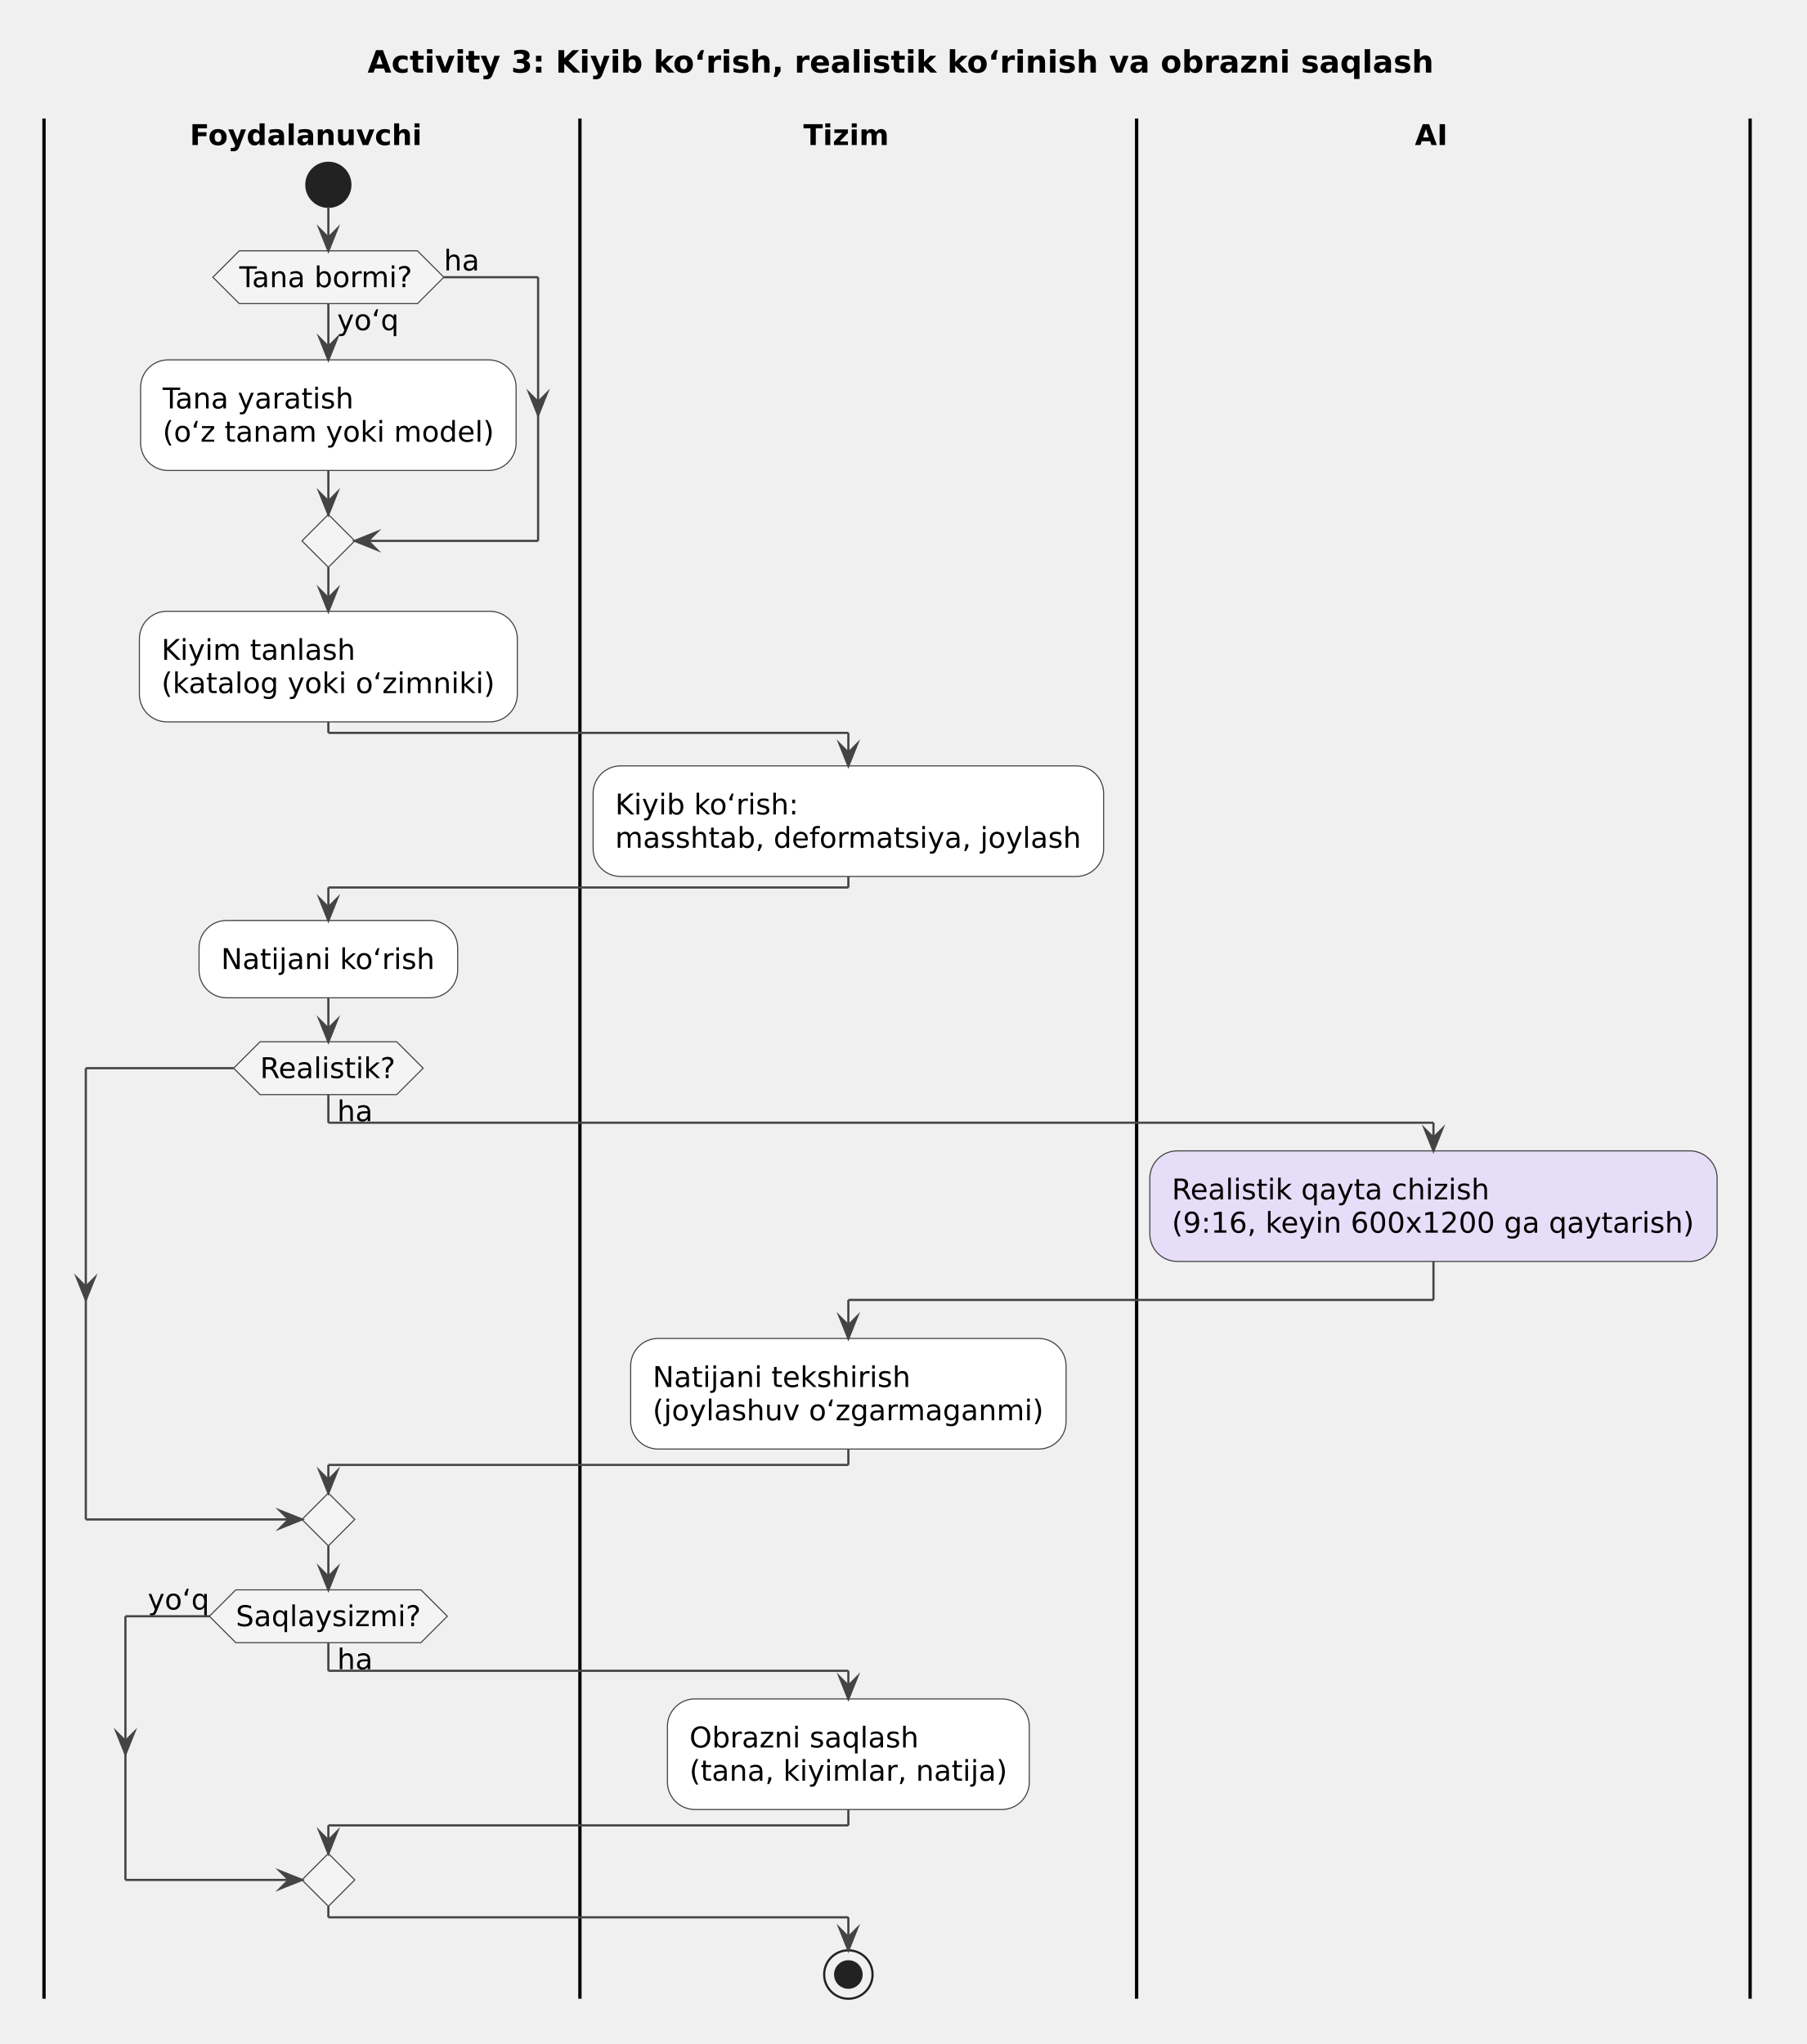
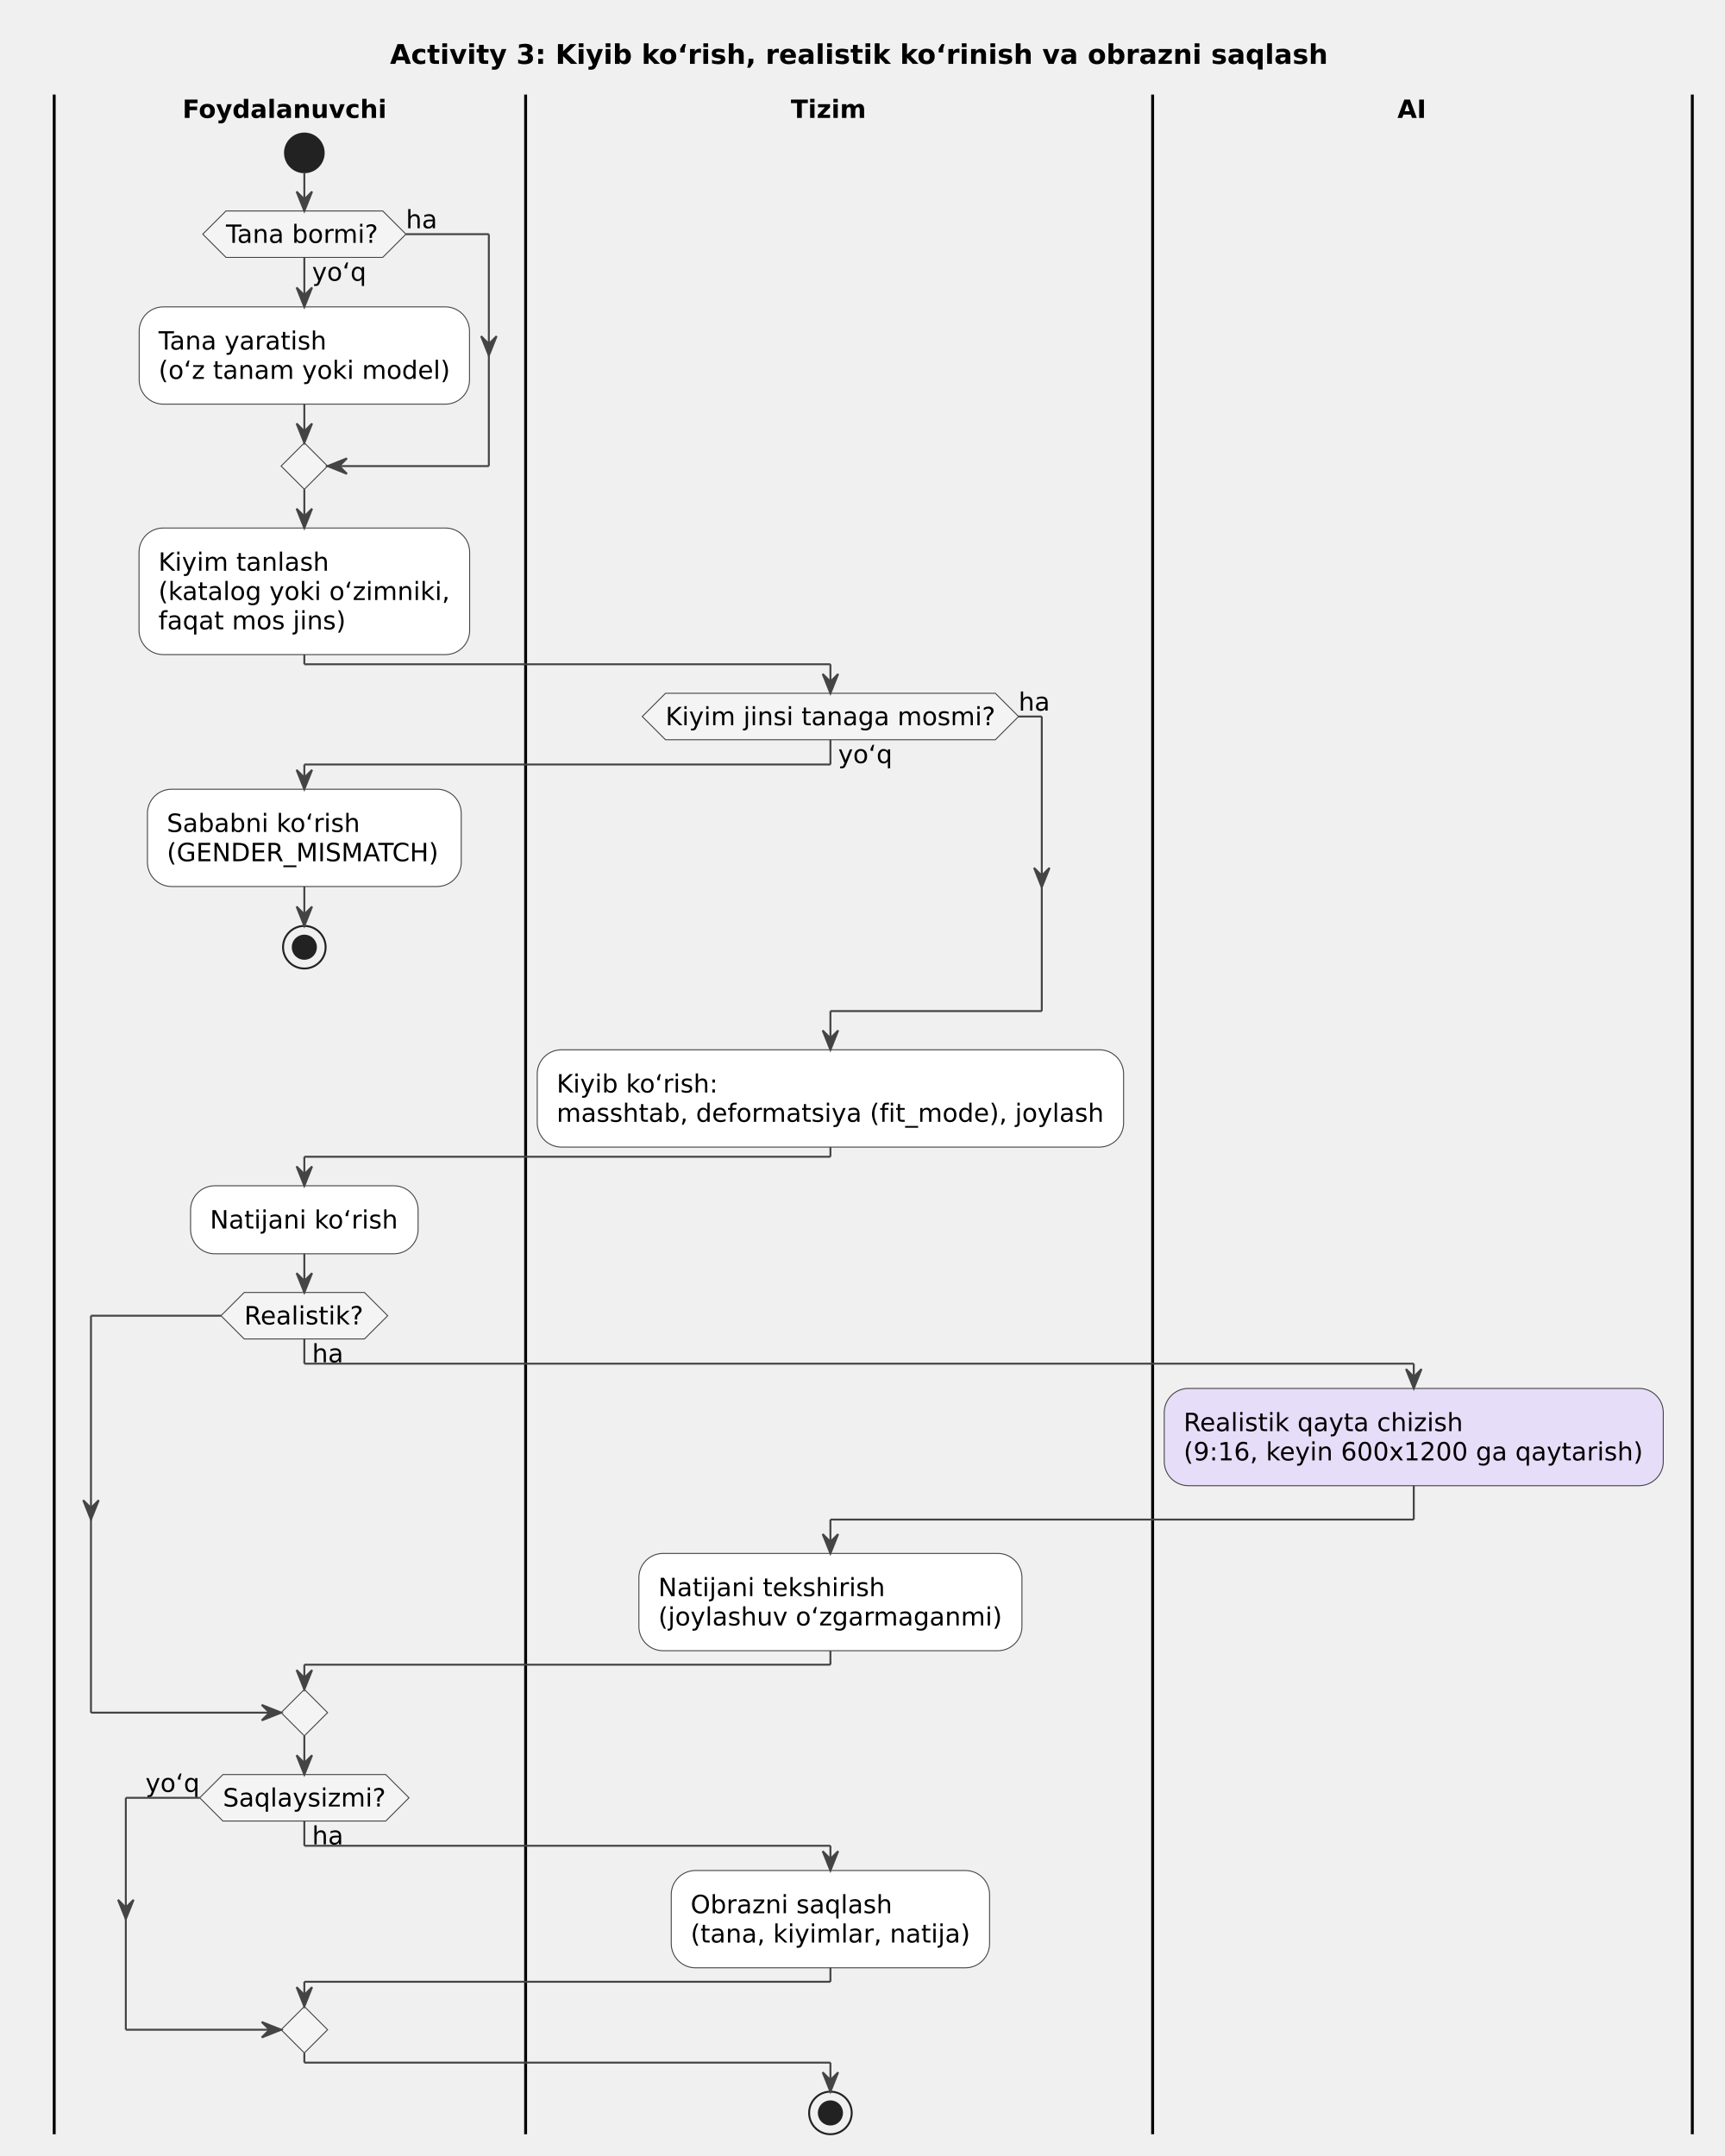
- <svg xmlns="http://www.w3.org/2000/svg" version="1.1" data-diagram-type="ACTIVITY" style="width:821px;height:929px;background:#FFFFFF;" width="821px" height="929px" viewBox="0 0 821 929" zoomAndPan="magnify" preserveAspectRatio="none" contentStyleType="text/css">
+ <svg xmlns="http://www.w3.org/2000/svg" contentStyleType="text/css" data-diagram-type="ACTIVITY" height="1114px" preserveAspectRatio="none" style="width:891px;height:1114px;background:#FFFFFF;" version="1.1" viewBox="0 0 891 1114" width="891px" zoomAndPan="magnify">
  <defs />
-   <g font-family="sans-serif" lengthAdjust="spacing">
+   <g>
    <g class="title" data-source-line="2">
-       <text x="167.051" y="32.995" fill="#000" font-size="14" textLength="485.283" font-weight="700" font-family="'DejaVu Sans'">Activity 3: Kiyib koʻrish, realistik koʻrinish va obrazni saqlash</text>
+       <text fill="#000000" font-family="DejaVu Sans" font-size="14" font-weight="bold" lengthAdjust="spacing" textLength="485.283" x="201.515" y="32.995">Activity 3: Kiyib koʻrish, realistik koʻrinish va obrazni saqlash</text>
    </g>
-     <rect x="20" y="53.863" width="774.384" height="15.133" fill="none" style="stroke:none;" />
-     <ellipse cx="149.233" cy="83.996" rx="10" ry="10" fill="#222" style="stroke:#222;stroke-width:1;" />
-     <rect x="63.909" y="163.562" width="170.649" height="50.266" fill="#FFF" style="stroke:#444;stroke-width:0.5;" rx="12.5" ry="12.5" />
-     <text x="73.909" y="185.629" fill="#000" font-size="13" textLength="88.937" font-family="'DejaVu Sans'">Tana yaratish</text>
-     <text x="73.909" y="200.762" fill="#000" font-size="13" textLength="150.649" font-family="'DejaVu Sans'">(oʻz tanam yoki model)</text>
-     <polygon points="108.748,113.996,189.719,113.996,201.719,125.996,189.719,137.996,108.748,137.996,96.748,125.996,108.748,113.996" fill="#F4F4F4" style="stroke:#444;stroke-width:0.5;stroke-linejoin:miter;stroke-miterlimit:10;" />
-     <text x="153.233" y="150.063" fill="#000" font-size="13" textLength="28.031" font-family="'DejaVu Sans'">yoʻq</text>
-     <text x="108.748" y="130.496" fill="#000" font-size="13" textLength="80.971" font-family="'DejaVu Sans'">Tana bormi?</text>
-     <text x="201.719" y="122.93" fill="#000" font-size="13" textLength="16.206" font-family="'DejaVu Sans'">ha</text>
-     <polygon points="149.233,233.828,161.233,245.828,149.233,257.828,137.233,245.828,149.233,233.828" fill="#F4F4F4" style="stroke:#444;stroke-width:0.5;stroke-linejoin:miter;stroke-miterlimit:10;" />
-     <rect x="63.36" y="277.828" width="171.747" height="50.266" fill="#FFF" style="stroke:#444;stroke-width:0.5;" rx="12.5" ry="12.5" />
-     <text x="73.36" y="299.895" fill="#000" font-size="13" textLength="88.131" font-family="'DejaVu Sans'">Kiyim tanlash</text>
-     <text x="73.36" y="315.027" fill="#000" font-size="13" textLength="151.747" font-family="'DejaVu Sans'">(katalog yoki oʻzimniki)</text>
-     <rect x="90.461" y="418.359" width="117.544" height="35.133" fill="#FFF" style="stroke:#444;stroke-width:0.5;" rx="12.5" ry="12.5" />
-     <text x="100.461" y="440.426" fill="#000" font-size="13" textLength="97.544" font-family="'DejaVu Sans'">Natijani koʻrish</text>
-     <polygon points="118.168,473.492,180.299,473.492,192.299,485.492,180.299,497.492,118.168,497.492,106.168,485.492,118.168,473.492" fill="#F4F4F4" style="stroke:#444;stroke-width:0.5;stroke-linejoin:miter;stroke-miterlimit:10;" />
-     <text x="153.233" y="509.559" fill="#000" font-size="13" textLength="16.206" font-family="'DejaVu Sans'">ha</text>
-     <text x="118.168" y="489.992" fill="#000" font-size="13" textLength="62.131" font-family="'DejaVu Sans'">Realistik?</text>
-     <polygon points="149.233,678.589,161.233,690.589,149.233,702.589,137.233,690.589,149.233,678.589" fill="#F4F4F4" style="stroke:#444;stroke-width:0.5;stroke-linejoin:miter;stroke-miterlimit:10;" />
-     <polygon points="107.17,722.589,191.296,722.589,203.296,734.589,191.296,746.589,107.17,746.589,95.17,734.589,107.17,722.589" fill="#F4F4F4" style="stroke:#444;stroke-width:0.5;stroke-linejoin:miter;stroke-miterlimit:10;" />
-     <text x="153.233" y="758.656" fill="#000" font-size="13" textLength="16.206" font-family="'DejaVu Sans'">ha</text>
-     <text x="107.17" y="739.09" fill="#000" font-size="13" textLength="84.125" font-family="'DejaVu Sans'">Saqlaysizmi?</text>
-     <text x="67.139" y="731.523" fill="#000" font-size="13" textLength="28.031" font-family="'DejaVu Sans'">yoʻq</text>
-     <polygon points="149.233,842.421,161.233,854.421,149.233,866.421,137.233,854.421,149.233,842.421" fill="#F4F4F4" style="stroke:#444;stroke-width:0.5;stroke-linejoin:miter;stroke-miterlimit:10;" />
-     <line x1="20" y1="53.863" x2="20" y2="908.421" style="stroke:#000;stroke-width:1.5;" />
-     <rect x="269.558" y="348.093" width="232.005" height="50.266" fill="#FFF" style="stroke:#444;stroke-width:0.5;" rx="12.5" ry="12.5" />
-     <text x="279.558" y="370.16" fill="#000" font-size="13" textLength="83.789" font-family="'DejaVu Sans'">Kiyib koʻrish:</text>
-     <text x="279.558" y="385.293" fill="#000" font-size="13" textLength="212.005" font-family="'DejaVu Sans'">masshtab, deformatsiya, joylash</text>
-     <rect x="286.614" y="608.324" width="197.893" height="50.266" fill="#FFF" style="stroke:#444;stroke-width:0.5;" rx="12.5" ry="12.5" />
-     <text x="296.614" y="630.391" fill="#000" font-size="13" textLength="117.178" font-family="'DejaVu Sans'">Natijani tekshirish</text>
-     <text x="296.614" y="645.523" fill="#000" font-size="13" textLength="177.893" font-family="'DejaVu Sans'">(joylashuv oʻzgarmaganmi)</text>
-     <rect x="303.327" y="772.156" width="164.466" height="50.266" fill="#FFF" style="stroke:#444;stroke-width:0.5;" rx="12.5" ry="12.5" />
-     <text x="313.327" y="794.223" fill="#000" font-size="13" textLength="104.184" font-family="'DejaVu Sans'">Obrazni saqlash</text>
-     <text x="313.327" y="809.355" fill="#000" font-size="13" textLength="144.466" font-family="'DejaVu Sans'">(tana, kiyimlar, natija)</text>
-     <ellipse cx="385.56" cy="897.421" rx="11" ry="11" fill="none" style="stroke:#222;stroke-width:1;" />
-     <ellipse cx="385.56" cy="897.421" rx="6" ry="6" fill="#222" style="stroke:#222;stroke-width:1;" />
-     <line x1="263.558" y1="53.863" x2="263.558" y2="908.421" style="stroke:#000;stroke-width:1.5;" />
-     <rect x="522.563" y="523.058" width="257.821" height="50.266" fill="#E6DDF8" style="stroke:#444;stroke-width:0.5;" rx="12.5" ry="12.5" />
-     <text x="532.563" y="545.125" fill="#000" font-size="13" textLength="144.917" font-family="'DejaVu Sans'">Realistik qayta chizish</text>
-     <text x="532.563" y="560.258" fill="#000" font-size="13" textLength="237.821" font-family="'DejaVu Sans'">(9:16, keyin 600x1200 ga qaytarish)</text>
-     <line x1="516.563" y1="53.863" x2="516.563" y2="908.421" style="stroke:#000;stroke-width:1.5;" />
-     <line x1="795.384" y1="53.863" x2="795.384" y2="908.421" style="stroke:#000;stroke-width:1.5;" />
-     <line x1="149.233" y1="137.996" x2="149.233" y2="163.562" style="stroke:#444;stroke-width:1;" />
-     <polygon points="145.233,153.562,149.233,163.562,153.233,153.562,149.233,157.562" fill="#444" style="stroke:#444;stroke-width:1;stroke-linejoin:miter;stroke-miterlimit:10;" />
-     <line x1="201.719" y1="125.996" x2="244.558" y2="125.996" style="stroke:#444;stroke-width:1;" />
-     <polygon points="240.558,178.695,244.558,188.695,248.558,178.695,244.558,182.695" fill="#444" style="stroke:#444;stroke-width:1;stroke-linejoin:miter;stroke-miterlimit:10;" />
-     <line x1="244.558" y1="125.996" x2="244.558" y2="245.828" style="stroke:#444;stroke-width:1;" />
-     <line x1="244.558" y1="245.828" x2="161.233" y2="245.828" style="stroke:#444;stroke-width:1;" />
-     <polygon points="171.233,241.828,161.233,245.828,171.233,249.828,167.233,245.828" fill="#444" style="stroke:#444;stroke-width:1;stroke-linejoin:miter;stroke-miterlimit:10;" />
-     <line x1="149.233" y1="213.828" x2="149.233" y2="233.828" style="stroke:#444;stroke-width:1;" />
-     <polygon points="145.233,223.828,149.233,233.828,153.233,223.828,149.233,227.828" fill="#444" style="stroke:#444;stroke-width:1;stroke-linejoin:miter;stroke-miterlimit:10;" />
-     <line x1="149.233" y1="93.996" x2="149.233" y2="113.996" style="stroke:#444;stroke-width:1;" />
-     <polygon points="145.233,103.996,149.233,113.996,153.233,103.996,149.233,107.996" fill="#444" style="stroke:#444;stroke-width:1;stroke-linejoin:miter;stroke-miterlimit:10;" />
-     <line x1="149.233" y1="257.828" x2="149.233" y2="277.828" style="stroke:#444;stroke-width:1;" />
-     <polygon points="145.233,267.828,149.233,277.828,153.233,267.828,149.233,271.828" fill="#444" style="stroke:#444;stroke-width:1;stroke-linejoin:miter;stroke-miterlimit:10;" />
-     <line x1="106.168" y1="485.492" x2="39" y2="485.492" style="stroke:#444;stroke-width:1;" />
-     <polygon points="35,580.824,39,590.824,43,580.824,39,584.824" fill="#444" style="stroke:#444;stroke-width:1;stroke-linejoin:miter;stroke-miterlimit:10;" />
-     <line x1="39" y1="485.492" x2="39" y2="690.589" style="stroke:#444;stroke-width:1;" />
-     <line x1="39" y1="690.589" x2="137.233" y2="690.589" style="stroke:#444;stroke-width:1;" />
-     <polygon points="127.233,686.589,137.233,690.589,127.233,694.589,131.233,690.589" fill="#444" style="stroke:#444;stroke-width:1;stroke-linejoin:miter;stroke-miterlimit:10;" />
-     <line x1="149.233" y1="453.492" x2="149.233" y2="473.492" style="stroke:#444;stroke-width:1;" />
-     <polygon points="145.233,463.492,149.233,473.492,153.233,463.492,149.233,467.492" fill="#444" style="stroke:#444;stroke-width:1;stroke-linejoin:miter;stroke-miterlimit:10;" />
-     <line x1="95.17" y1="734.589" x2="57" y2="734.589" style="stroke:#444;stroke-width:1;" />
-     <polygon points="53,787.289,57,797.289,61,787.289,57,791.289" fill="#444" style="stroke:#444;stroke-width:1;stroke-linejoin:miter;stroke-miterlimit:10;" />
-     <line x1="57" y1="734.589" x2="57" y2="854.421" style="stroke:#444;stroke-width:1;" />
-     <line x1="57" y1="854.421" x2="137.233" y2="854.421" style="stroke:#444;stroke-width:1;" />
-     <polygon points="127.233,850.421,137.233,854.421,127.233,858.421,131.233,854.421" fill="#444" style="stroke:#444;stroke-width:1;stroke-linejoin:miter;stroke-miterlimit:10;" />
-     <line x1="149.233" y1="702.589" x2="149.233" y2="722.589" style="stroke:#444;stroke-width:1;" />
-     <polygon points="145.233,712.589,149.233,722.589,153.233,712.589,149.233,716.589" fill="#444" style="stroke:#444;stroke-width:1;stroke-linejoin:miter;stroke-miterlimit:10;" />
-     <line x1="149.233" y1="328.093" x2="149.233" y2="333.093" style="stroke:#444;stroke-width:1;" />
-     <line x1="149.233" y1="333.093" x2="385.56" y2="333.093" style="stroke:#444;stroke-width:1;" />
-     <line x1="385.56" y1="333.093" x2="385.56" y2="348.093" style="stroke:#444;stroke-width:1;" />
-     <polygon points="381.56,338.093,385.56,348.093,389.56,338.093,385.56,342.093" fill="#444" style="stroke:#444;stroke-width:1;stroke-linejoin:miter;stroke-miterlimit:10;" />
-     <line x1="385.56" y1="398.359" x2="385.56" y2="403.359" style="stroke:#444;stroke-width:1;" />
-     <line x1="385.56" y1="403.359" x2="149.233" y2="403.359" style="stroke:#444;stroke-width:1;" />
-     <line x1="149.233" y1="403.359" x2="149.233" y2="418.359" style="stroke:#444;stroke-width:1;" />
-     <polygon points="145.233,408.359,149.233,418.359,153.233,408.359,149.233,412.359" fill="#444" style="stroke:#444;stroke-width:1;stroke-linejoin:miter;stroke-miterlimit:10;" />
-     <line x1="651.474" y1="573.324" x2="651.474" y2="590.824" style="stroke:#444;stroke-width:1;" />
-     <line x1="651.474" y1="590.824" x2="385.56" y2="590.824" style="stroke:#444;stroke-width:1;" />
-     <line x1="385.56" y1="590.824" x2="385.56" y2="608.324" style="stroke:#444;stroke-width:1;" />
-     <polygon points="381.56,598.324,385.56,608.324,389.56,598.324,385.56,602.324" fill="#444" style="stroke:#444;stroke-width:1;stroke-linejoin:miter;stroke-miterlimit:10;" />
-     <line x1="149.233" y1="497.492" x2="149.233" y2="510.275" style="stroke:#444;stroke-width:1;" />
-     <line x1="149.233" y1="510.275" x2="651.474" y2="510.275" style="stroke:#444;stroke-width:1;" />
-     <line x1="651.474" y1="510.275" x2="651.474" y2="523.058" style="stroke:#444;stroke-width:1;" />
-     <polygon points="647.474,513.058,651.474,523.058,655.474,513.058,651.474,517.058" fill="#444" style="stroke:#444;stroke-width:1;stroke-linejoin:miter;stroke-miterlimit:10;" />
-     <line x1="385.56" y1="658.589" x2="385.56" y2="665.806" style="stroke:#444;stroke-width:1;" />
-     <line x1="385.56" y1="665.806" x2="149.233" y2="665.806" style="stroke:#444;stroke-width:1;" />
-     <line x1="149.233" y1="665.806" x2="149.233" y2="678.589" style="stroke:#444;stroke-width:1;" />
-     <polygon points="145.233,668.589,149.233,678.589,153.233,668.589,149.233,672.589" fill="#444" style="stroke:#444;stroke-width:1;stroke-linejoin:miter;stroke-miterlimit:10;" />
-     <line x1="149.233" y1="746.589" x2="149.233" y2="759.373" style="stroke:#444;stroke-width:1;" />
-     <line x1="149.233" y1="759.373" x2="385.56" y2="759.373" style="stroke:#444;stroke-width:1;" />
-     <line x1="385.56" y1="759.373" x2="385.56" y2="772.156" style="stroke:#444;stroke-width:1;" />
-     <polygon points="381.56,762.156,385.56,772.156,389.56,762.156,385.56,766.156" fill="#444" style="stroke:#444;stroke-width:1;stroke-linejoin:miter;stroke-miterlimit:10;" />
-     <line x1="385.56" y1="822.421" x2="385.56" y2="829.638" style="stroke:#444;stroke-width:1;" />
-     <line x1="385.56" y1="829.638" x2="149.233" y2="829.638" style="stroke:#444;stroke-width:1;" />
-     <line x1="149.233" y1="829.638" x2="149.233" y2="842.421" style="stroke:#444;stroke-width:1;" />
-     <polygon points="145.233,832.421,149.233,842.421,153.233,832.421,149.233,836.421" fill="#444" style="stroke:#444;stroke-width:1;stroke-linejoin:miter;stroke-miterlimit:10;" />
-     <line x1="149.233" y1="866.421" x2="149.233" y2="871.421" style="stroke:#444;stroke-width:1;" />
-     <line x1="149.233" y1="871.421" x2="385.56" y2="871.421" style="stroke:#444;stroke-width:1;" />
-     <line x1="385.56" y1="871.421" x2="385.56" y2="886.421" style="stroke:#444;stroke-width:1;" />
-     <polygon points="381.56,876.421,385.56,886.421,389.56,876.421,385.56,880.421" fill="#444" style="stroke:#444;stroke-width:1;stroke-linejoin:miter;stroke-miterlimit:10;" />
-     <text x="86.282" y="65.93" fill="#000" font-size="13" textLength="105.993" font-weight="700" font-family="'DejaVu Sans'">Foydalanuvchi</text>
-     <text x="365.114" y="65.93" fill="#000" font-size="13" textLength="38.892" font-weight="700" font-family="'DejaVu Sans'">Tizim</text>
-     <text x="643.025" y="65.93" fill="#000" font-size="13" textLength="14.898" font-weight="700" font-family="'DejaVu Sans'">AI</text>
+     <rect fill="none" height="15.133" style="stroke:none;stroke-width:1;" width="862.313" x="11" y="48.863" />
+     <ellipse cx="157.233" cy="78.996" fill="#222222" rx="10" ry="10" style="stroke:#222222;stroke-width:1;" />
+     <rect fill="#FFFFFF" height="50.266" rx="12.5" ry="12.5" style="stroke:#444444;stroke-width:0.5;" width="170.649" x="71.909" y="158.562" />
+     <text fill="#000000" font-family="DejaVu Sans" font-size="13" lengthAdjust="spacing" textLength="88.937" x="81.909" y="180.629">Tana yaratish</text>
+     <text fill="#000000" font-family="DejaVu Sans" font-size="13" lengthAdjust="spacing" textLength="150.649" x="81.909" y="195.762">(oʻz tanam yoki model)</text>
+     <polygon fill="#F4F4F4" points="116.748,108.996,197.719,108.996,209.719,120.996,197.719,132.996,116.748,132.996,104.748,120.996,116.748,108.996" style="stroke:#444444;stroke-width:0.5;" />
+     <text fill="#000000" font-family="DejaVu Sans" font-size="13" lengthAdjust="spacing" textLength="28.031" x="161.233" y="145.062">yoʻq</text>
+     <text fill="#000000" font-family="DejaVu Sans" font-size="13" lengthAdjust="spacing" textLength="80.971" x="116.748" y="125.496">Tana bormi?</text>
+     <text fill="#000000" font-family="DejaVu Sans" font-size="13" lengthAdjust="spacing" textLength="16.206" x="209.719" y="117.93">ha</text>
+     <polygon fill="#F4F4F4" points="157.233,228.828,169.233,240.828,157.233,252.828,145.233,240.828,157.233,228.828" style="stroke:#444444;stroke-width:0.5;" />
+     <rect fill="#FFFFFF" height="65.398" rx="12.5" ry="12.5" style="stroke:#444444;stroke-width:0.5;" width="170.808" x="71.829" y="272.828" />
+     <text fill="#000000" font-family="DejaVu Sans" font-size="13" lengthAdjust="spacing" textLength="88.131" x="81.829" y="294.894">Kiyim tanlash</text>
+     <text fill="#000000" font-family="DejaVu Sans" font-size="13" lengthAdjust="spacing" textLength="150.808" x="81.829" y="310.027">(katalog yoki oʻzimniki,</text>
+     <text fill="#000000" font-family="DejaVu Sans" font-size="13" lengthAdjust="spacing" textLength="96.821" x="81.829" y="325.16">faqat mos jins)</text>
+     <rect fill="#FFFFFF" height="50.266" rx="12.5" ry="12.5" style="stroke:#444444;stroke-width:0.5;" width="162.118" x="76.174" y="407.793" />
+     <text fill="#000000" font-family="DejaVu Sans" font-size="13" lengthAdjust="spacing" textLength="100.255" x="86.174" y="429.859">Sababni koʻrish</text>
+     <text fill="#000000" font-family="DejaVu Sans" font-size="13" lengthAdjust="spacing" textLength="142.118" x="86.174" y="444.992">(GENDER_MISMATCH)</text>
+     <ellipse cx="157.233" cy="489.425" fill="none" rx="11" ry="11" style="stroke:#222222;stroke-width:1;" />
+     <ellipse cx="157.233" cy="489.425" fill="#222222" rx="6" ry="6" style="stroke:#222222;stroke-width:1;" />
+     <rect fill="#FFFFFF" height="35.133" rx="12.5" ry="12.5" style="stroke:#444444;stroke-width:0.5;" width="117.544" x="98.461" y="612.691" />
+     <text fill="#000000" font-family="DejaVu Sans" font-size="13" lengthAdjust="spacing" textLength="97.544" x="108.461" y="634.758">Natijani koʻrish</text>
+     <polygon fill="#F4F4F4" points="126.168,667.824,188.299,667.824,200.299,679.824,188.299,691.824,126.168,691.824,114.168,679.824,126.168,667.824" style="stroke:#444444;stroke-width:0.5;" />
+     <text fill="#000000" font-family="DejaVu Sans" font-size="13" lengthAdjust="spacing" textLength="16.206" x="161.233" y="703.891">ha</text>
+     <text fill="#000000" font-family="DejaVu Sans" font-size="13" lengthAdjust="spacing" textLength="62.131" x="126.168" y="684.324">Realistik?</text>
+     <polygon fill="#F4F4F4" points="157.233,872.921,169.233,884.921,157.233,896.921,145.233,884.921,157.233,872.921" style="stroke:#444444;stroke-width:0.5;" />
+     <polygon fill="#F4F4F4" points="115.17,916.921,199.296,916.921,211.296,928.921,199.296,940.921,115.17,940.921,103.17,928.921,115.17,916.921" style="stroke:#444444;stroke-width:0.5;" />
+     <text fill="#000000" font-family="DejaVu Sans" font-size="13" lengthAdjust="spacing" textLength="16.206" x="161.233" y="952.988">ha</text>
+     <text fill="#000000" font-family="DejaVu Sans" font-size="13" lengthAdjust="spacing" textLength="84.126" x="115.17" y="933.422">Saqlaysizmi?</text>
+     <text fill="#000000" font-family="DejaVu Sans" font-size="13" lengthAdjust="spacing" textLength="28.031" x="75.139" y="925.856">yoʻq</text>
+     <polygon fill="#F4F4F4" points="157.233,1036.753,169.233,1048.753,157.233,1060.753,145.233,1048.753,157.233,1036.753" style="stroke:#444444;stroke-width:0.5;" />
+     <line style="stroke:#000000;stroke-width:1.5;" x1="28" x2="28" y1="48.863" y2="1102.753" />
+     <polygon fill="#F4F4F4" points="343.823,358.226,514.226,358.226,526.226,370.226,514.226,382.226,343.823,382.226,331.823,370.226,343.823,358.226" style="stroke:#444444;stroke-width:0.5;" />
+     <text fill="#000000" font-family="DejaVu Sans" font-size="13" lengthAdjust="spacing" textLength="28.031" x="433.025" y="394.293">yoʻq</text>
+     <text fill="#000000" font-family="DejaVu Sans" font-size="13" lengthAdjust="spacing" textLength="170.403" x="343.823" y="374.727">Kiyim jinsi tanaga mosmi?</text>
+     <text fill="#000000" font-family="DejaVu Sans" font-size="13" lengthAdjust="spacing" textLength="16.206" x="526.226" y="367.16">ha</text>
+     <rect fill="#FFFFFF" height="50.266" rx="12.5" ry="12.5" style="stroke:#444444;stroke-width:0.5;" width="302.934" x="277.558" y="542.425" />
+     <text fill="#000000" font-family="DejaVu Sans" font-size="13" lengthAdjust="spacing" textLength="83.789" x="287.558" y="564.492">Kiyib koʻrish:</text>
+     <text fill="#000000" font-family="DejaVu Sans" font-size="13" lengthAdjust="spacing" textLength="282.934" x="287.558" y="579.625">masshtab, deformatsiya (fit_mode), joylash</text>
+     <rect fill="#FFFFFF" height="50.266" rx="12.5" ry="12.5" style="stroke:#444444;stroke-width:0.5;" width="197.893" x="330.078" y="802.656" />
+     <text fill="#000000" font-family="DejaVu Sans" font-size="13" lengthAdjust="spacing" textLength="117.178" x="340.078" y="824.723">Natijani tekshirish</text>
+     <text fill="#000000" font-family="DejaVu Sans" font-size="13" lengthAdjust="spacing" textLength="177.893" x="340.078" y="839.856">(joylashuv oʻzgarmaganmi)</text>
+     <rect fill="#FFFFFF" height="50.266" rx="12.5" ry="12.5" style="stroke:#444444;stroke-width:0.5;" width="164.466" x="346.791" y="966.488" />
+     <text fill="#000000" font-family="DejaVu Sans" font-size="13" lengthAdjust="spacing" textLength="104.184" x="356.791" y="988.555">Obrazni saqlash</text>
+     <text fill="#000000" font-family="DejaVu Sans" font-size="13" lengthAdjust="spacing" textLength="144.466" x="356.791" y="1003.688">(tana, kiyimlar, natija)</text>
+     <ellipse cx="429.025" cy="1091.753" fill="none" rx="11" ry="11" style="stroke:#222222;stroke-width:1;" />
+     <ellipse cx="429.025" cy="1091.753" fill="#222222" rx="6" ry="6" style="stroke:#222222;stroke-width:1;" />
+     <line style="stroke:#000000;stroke-width:1.5;" x1="271.558" x2="271.558" y1="48.863" y2="1102.753" />
+     <rect fill="#E6DDF8" height="50.266" rx="12.5" ry="12.5" style="stroke:#444444;stroke-width:0.5;" width="257.821" x="601.492" y="717.39" />
+     <text fill="#000000" font-family="DejaVu Sans" font-size="13" lengthAdjust="spacing" textLength="144.917" x="611.492" y="739.457">Realistik qayta chizish</text>
+     <text fill="#000000" font-family="DejaVu Sans" font-size="13" lengthAdjust="spacing" textLength="237.821" x="611.492" y="754.59">(9:16, keyin 600x1200 ga qaytarish)</text>
+     <line style="stroke:#000000;stroke-width:1.5;" x1="595.492" x2="595.492" y1="48.863" y2="1102.753" />
+     <line style="stroke:#000000;stroke-width:1.5;" x1="874.313" x2="874.313" y1="48.863" y2="1102.753" />
+     <line style="stroke:#444444;stroke-width:1;" x1="157.233" x2="157.233" y1="132.996" y2="158.562" />
+     <polygon fill="#444444" points="153.233,148.562,157.233,158.562,161.233,148.562,157.233,152.562" style="stroke:#444444;stroke-width:1;" />
+     <line style="stroke:#444444;stroke-width:1;" x1="209.719" x2="252.558" y1="120.996" y2="120.996" />
+     <polygon fill="#444444" points="248.558,173.695,252.558,183.695,256.558,173.695,252.558,177.695" style="stroke:#444444;stroke-width:1;" />
+     <line style="stroke:#444444;stroke-width:1;" x1="252.558" x2="252.558" y1="120.996" y2="240.828" />
+     <line style="stroke:#444444;stroke-width:1;" x1="252.558" x2="169.233" y1="240.828" y2="240.828" />
+     <polygon fill="#444444" points="179.233,236.828,169.233,240.828,179.233,244.828,175.233,240.828" style="stroke:#444444;stroke-width:1;" />
+     <line style="stroke:#444444;stroke-width:1;" x1="157.233" x2="157.233" y1="208.828" y2="228.828" />
+     <polygon fill="#444444" points="153.233,218.828,157.233,228.828,161.233,218.828,157.233,222.828" style="stroke:#444444;stroke-width:1;" />
+     <line style="stroke:#444444;stroke-width:1;" x1="157.233" x2="157.233" y1="88.996" y2="108.996" />
+     <polygon fill="#444444" points="153.233,98.996,157.233,108.996,161.233,98.996,157.233,102.996" style="stroke:#444444;stroke-width:1;" />
+     <line style="stroke:#444444;stroke-width:1;" x1="157.233" x2="157.233" y1="252.828" y2="272.828" />
+     <polygon fill="#444444" points="153.233,262.828,157.233,272.828,161.233,262.828,157.233,266.828" style="stroke:#444444;stroke-width:1;" />
+     <line style="stroke:#444444;stroke-width:1;" x1="157.233" x2="157.233" y1="458.058" y2="478.425" />
+     <polygon fill="#444444" points="153.233,468.425,157.233,478.425,161.233,468.425,157.233,472.425" style="stroke:#444444;stroke-width:1;" />
+     <line style="stroke:#444444;stroke-width:1;" x1="114.168" x2="47" y1="679.824" y2="679.824" />
+     <polygon fill="#444444" points="43,775.156,47,785.156,51,775.156,47,779.156" style="stroke:#444444;stroke-width:1;" />
+     <line style="stroke:#444444;stroke-width:1;" x1="47" x2="47" y1="679.824" y2="884.921" />
+     <line style="stroke:#444444;stroke-width:1;" x1="47" x2="145.233" y1="884.921" y2="884.921" />
+     <polygon fill="#444444" points="135.233,880.921,145.233,884.921,135.233,888.921,139.233,884.921" style="stroke:#444444;stroke-width:1;" />
+     <line style="stroke:#444444;stroke-width:1;" x1="157.233" x2="157.233" y1="647.824" y2="667.824" />
+     <polygon fill="#444444" points="153.233,657.824,157.233,667.824,161.233,657.824,157.233,661.824" style="stroke:#444444;stroke-width:1;" />
+     <line style="stroke:#444444;stroke-width:1;" x1="103.17" x2="65" y1="928.921" y2="928.921" />
+     <polygon fill="#444444" points="61,981.621,65,991.621,69,981.621,65,985.621" style="stroke:#444444;stroke-width:1;" />
+     <line style="stroke:#444444;stroke-width:1;" x1="65" x2="65" y1="928.921" y2="1048.753" />
+     <line style="stroke:#444444;stroke-width:1;" x1="65" x2="145.233" y1="1048.753" y2="1048.753" />
+     <polygon fill="#444444" points="135.233,1044.753,145.233,1048.753,135.233,1052.753,139.233,1048.753" style="stroke:#444444;stroke-width:1;" />
+     <line style="stroke:#444444;stroke-width:1;" x1="157.233" x2="157.233" y1="896.921" y2="916.921" />
+     <polygon fill="#444444" points="153.233,906.921,157.233,916.921,161.233,906.921,157.233,910.921" style="stroke:#444444;stroke-width:1;" />
+     <line style="stroke:#444444;stroke-width:1;" x1="526.226" x2="538.226" y1="370.226" y2="370.226" />
+     <polygon fill="#444444" points="534.226,448.425,538.226,458.425,542.226,448.425,538.226,452.425" style="stroke:#444444;stroke-width:1;" />
+     <line style="stroke:#444444;stroke-width:1;" x1="538.226" x2="538.226" y1="370.226" y2="522.425" />
+     <line style="stroke:#444444;stroke-width:1;" x1="538.226" x2="429.025" y1="522.425" y2="522.425" />
+     <line style="stroke:#444444;stroke-width:1;" x1="429.025" x2="429.025" y1="522.425" y2="542.425" />
+     <polygon fill="#444444" points="425.025,532.425,429.025,542.425,433.025,532.425,429.025,536.425" style="stroke:#444444;stroke-width:1;" />
+     <line style="stroke:#444444;stroke-width:1;" x1="429.025" x2="429.025" y1="382.226" y2="395.009" />
+     <line style="stroke:#444444;stroke-width:1;" x1="429.025" x2="157.233" y1="395.009" y2="395.009" />
+     <line style="stroke:#444444;stroke-width:1;" x1="157.233" x2="157.233" y1="395.009" y2="407.793" />
+     <polygon fill="#444444" points="153.233,397.793,157.233,407.793,161.233,397.793,157.233,401.793" style="stroke:#444444;stroke-width:1;" />
+     <line style="stroke:#444444;stroke-width:1;" x1="157.233" x2="157.233" y1="338.226" y2="343.226" />
+     <line style="stroke:#444444;stroke-width:1;" x1="157.233" x2="429.025" y1="343.226" y2="343.226" />
+     <line style="stroke:#444444;stroke-width:1;" x1="429.025" x2="429.025" y1="343.226" y2="358.226" />
+     <polygon fill="#444444" points="425.025,348.226,429.025,358.226,433.025,348.226,429.025,352.226" style="stroke:#444444;stroke-width:1;" />
+     <line style="stroke:#444444;stroke-width:1;" x1="429.025" x2="429.025" y1="592.691" y2="597.691" />
+     <line style="stroke:#444444;stroke-width:1;" x1="429.025" x2="157.233" y1="597.691" y2="597.691" />
+     <line style="stroke:#444444;stroke-width:1;" x1="157.233" x2="157.233" y1="597.691" y2="612.691" />
+     <polygon fill="#444444" points="153.233,602.691,157.233,612.691,161.233,602.691,157.233,606.691" style="stroke:#444444;stroke-width:1;" />
+     <line style="stroke:#444444;stroke-width:1;" x1="730.402" x2="730.402" y1="767.656" y2="785.156" />
+     <line style="stroke:#444444;stroke-width:1;" x1="730.402" x2="429.025" y1="785.156" y2="785.156" />
+     <line style="stroke:#444444;stroke-width:1;" x1="429.025" x2="429.025" y1="785.156" y2="802.656" />
+     <polygon fill="#444444" points="425.025,792.656,429.025,802.656,433.025,792.656,429.025,796.656" style="stroke:#444444;stroke-width:1;" />
+     <line style="stroke:#444444;stroke-width:1;" x1="157.233" x2="157.233" y1="691.824" y2="704.607" />
+     <line style="stroke:#444444;stroke-width:1;" x1="157.233" x2="730.402" y1="704.607" y2="704.607" />
+     <line style="stroke:#444444;stroke-width:1;" x1="730.402" x2="730.402" y1="704.607" y2="717.39" />
+     <polygon fill="#444444" points="726.402,707.39,730.402,717.39,734.402,707.39,730.402,711.39" style="stroke:#444444;stroke-width:1;" />
+     <line style="stroke:#444444;stroke-width:1;" x1="429.025" x2="429.025" y1="852.921" y2="860.138" />
+     <line style="stroke:#444444;stroke-width:1;" x1="429.025" x2="157.233" y1="860.138" y2="860.138" />
+     <line style="stroke:#444444;stroke-width:1;" x1="157.233" x2="157.233" y1="860.138" y2="872.921" />
+     <polygon fill="#444444" points="153.233,862.921,157.233,872.921,161.233,862.921,157.233,866.921" style="stroke:#444444;stroke-width:1;" />
+     <line style="stroke:#444444;stroke-width:1;" x1="157.233" x2="157.233" y1="940.921" y2="953.705" />
+     <line style="stroke:#444444;stroke-width:1;" x1="157.233" x2="429.025" y1="953.705" y2="953.705" />
+     <line style="stroke:#444444;stroke-width:1;" x1="429.025" x2="429.025" y1="953.705" y2="966.488" />
+     <polygon fill="#444444" points="425.025,956.488,429.025,966.488,433.025,956.488,429.025,960.488" style="stroke:#444444;stroke-width:1;" />
+     <line style="stroke:#444444;stroke-width:1;" x1="429.025" x2="429.025" y1="1016.753" y2="1023.97" />
+     <line style="stroke:#444444;stroke-width:1;" x1="429.025" x2="157.233" y1="1023.97" y2="1023.97" />
+     <line style="stroke:#444444;stroke-width:1;" x1="157.233" x2="157.233" y1="1023.97" y2="1036.753" />
+     <polygon fill="#444444" points="153.233,1026.753,157.233,1036.753,161.233,1026.753,157.233,1030.753" style="stroke:#444444;stroke-width:1;" />
+     <line style="stroke:#444444;stroke-width:1;" x1="157.233" x2="157.233" y1="1060.753" y2="1065.753" />
+     <line style="stroke:#444444;stroke-width:1;" x1="157.233" x2="429.025" y1="1065.753" y2="1065.753" />
+     <line style="stroke:#444444;stroke-width:1;" x1="429.025" x2="429.025" y1="1065.753" y2="1080.753" />
+     <polygon fill="#444444" points="425.025,1070.753,429.025,1080.753,433.025,1070.753,429.025,1074.753" style="stroke:#444444;stroke-width:1;" />
+     <text fill="#000000" font-family="DejaVu Sans" font-size="13" font-weight="bold" lengthAdjust="spacing" textLength="105.993" x="94.282" y="60.93">Foydalanuvchi</text>
+     <text fill="#000000" font-family="DejaVu Sans" font-size="13" font-weight="bold" lengthAdjust="spacing" textLength="38.892" x="408.579" y="60.93">Tizim</text>
+     <text fill="#000000" font-family="DejaVu Sans" font-size="13" font-weight="bold" lengthAdjust="spacing" textLength="14.898" x="721.953" y="60.93">AI</text>
  </g>
</svg>
